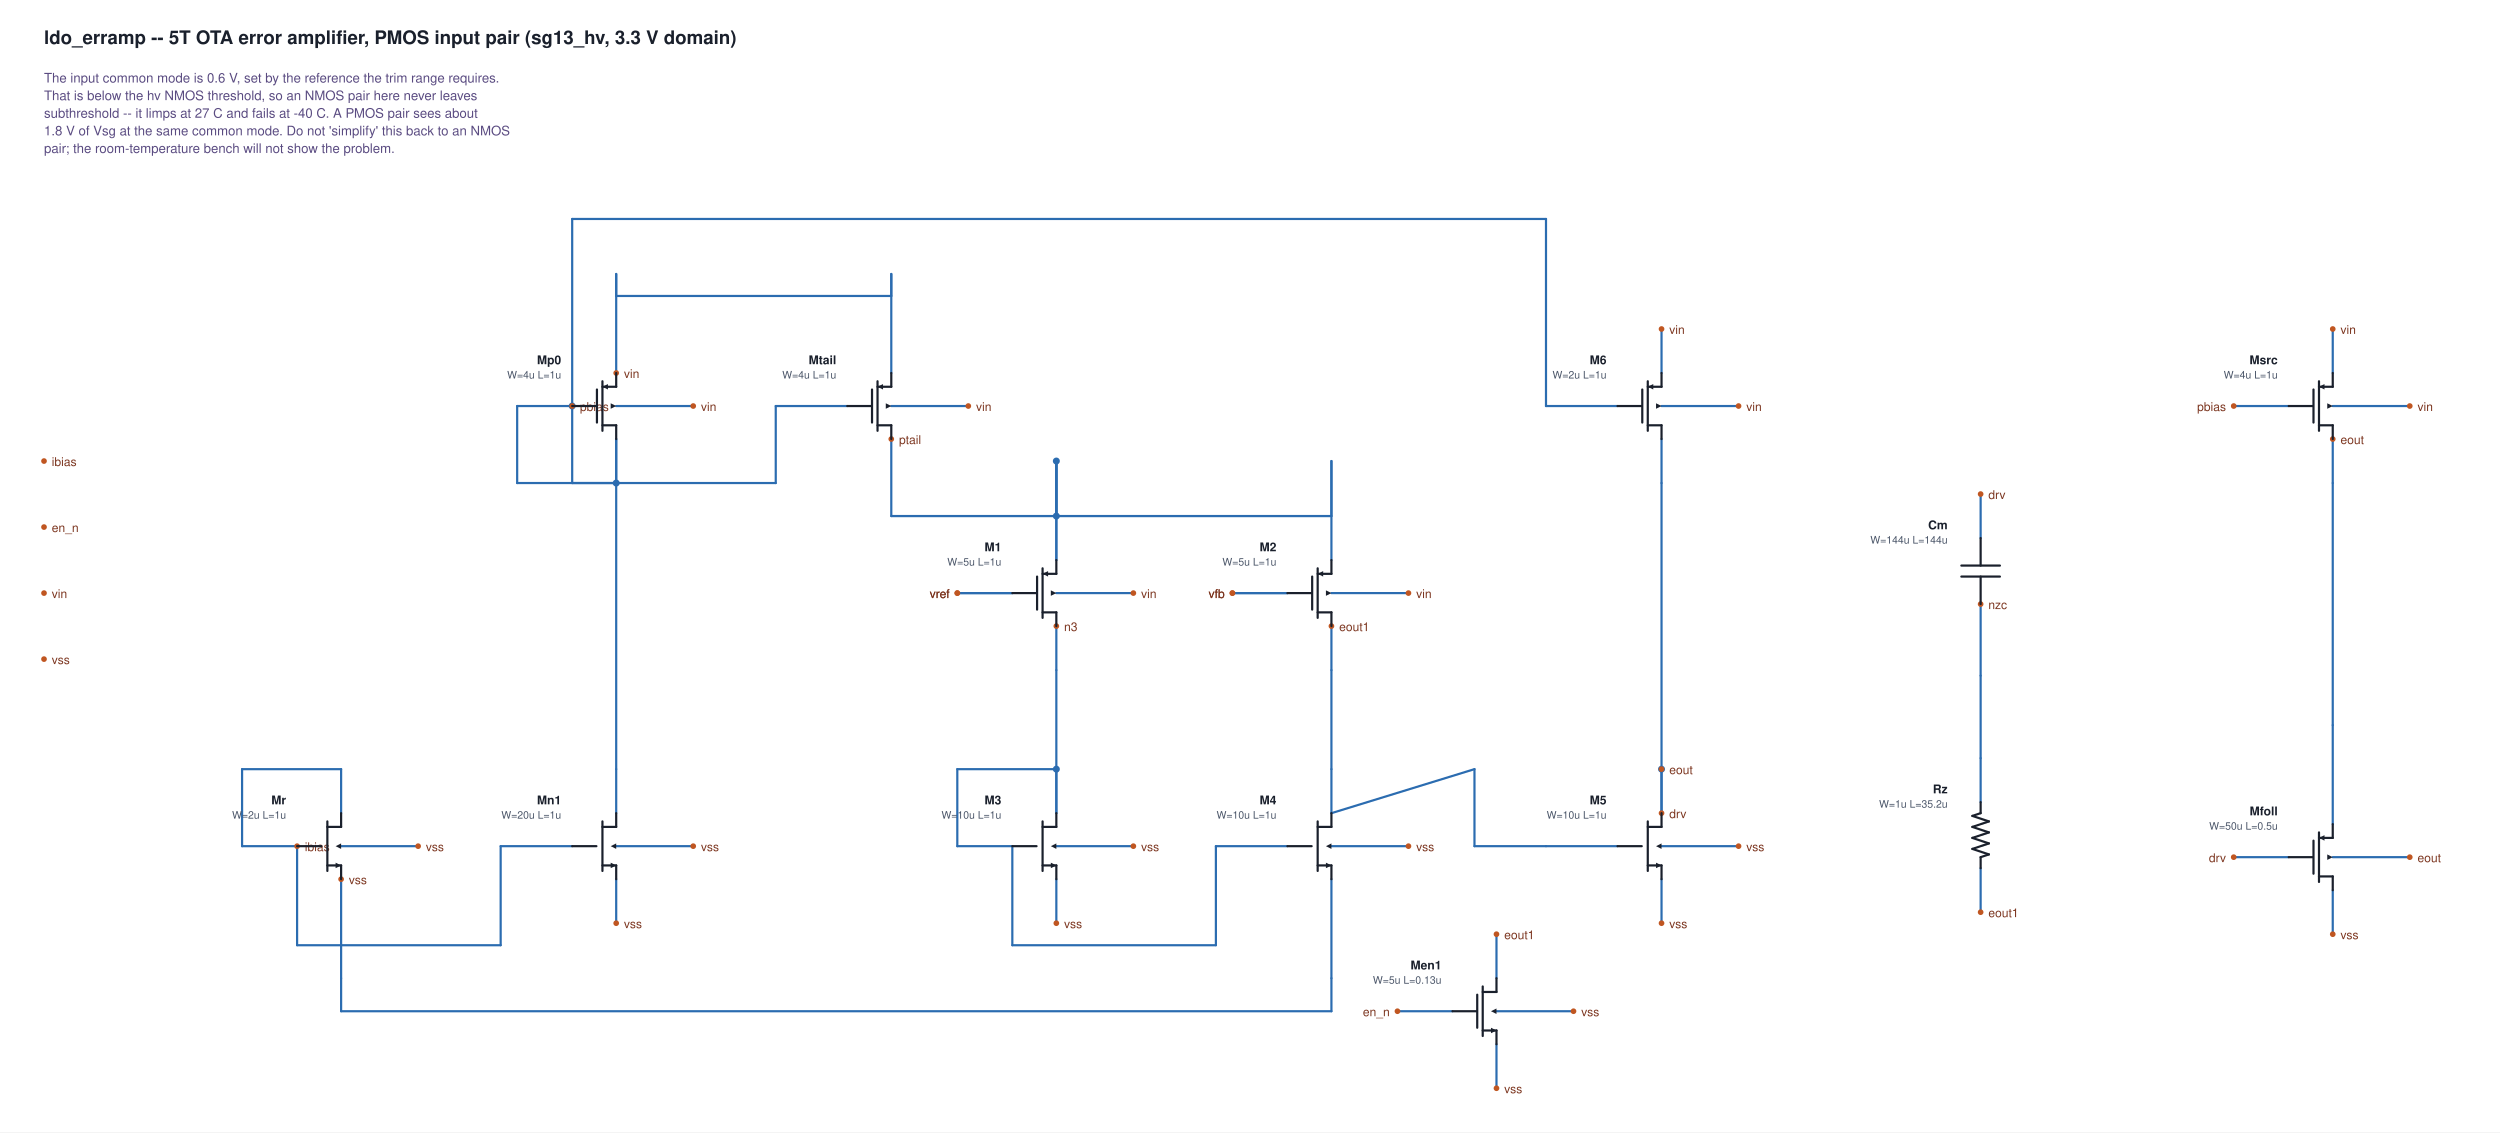
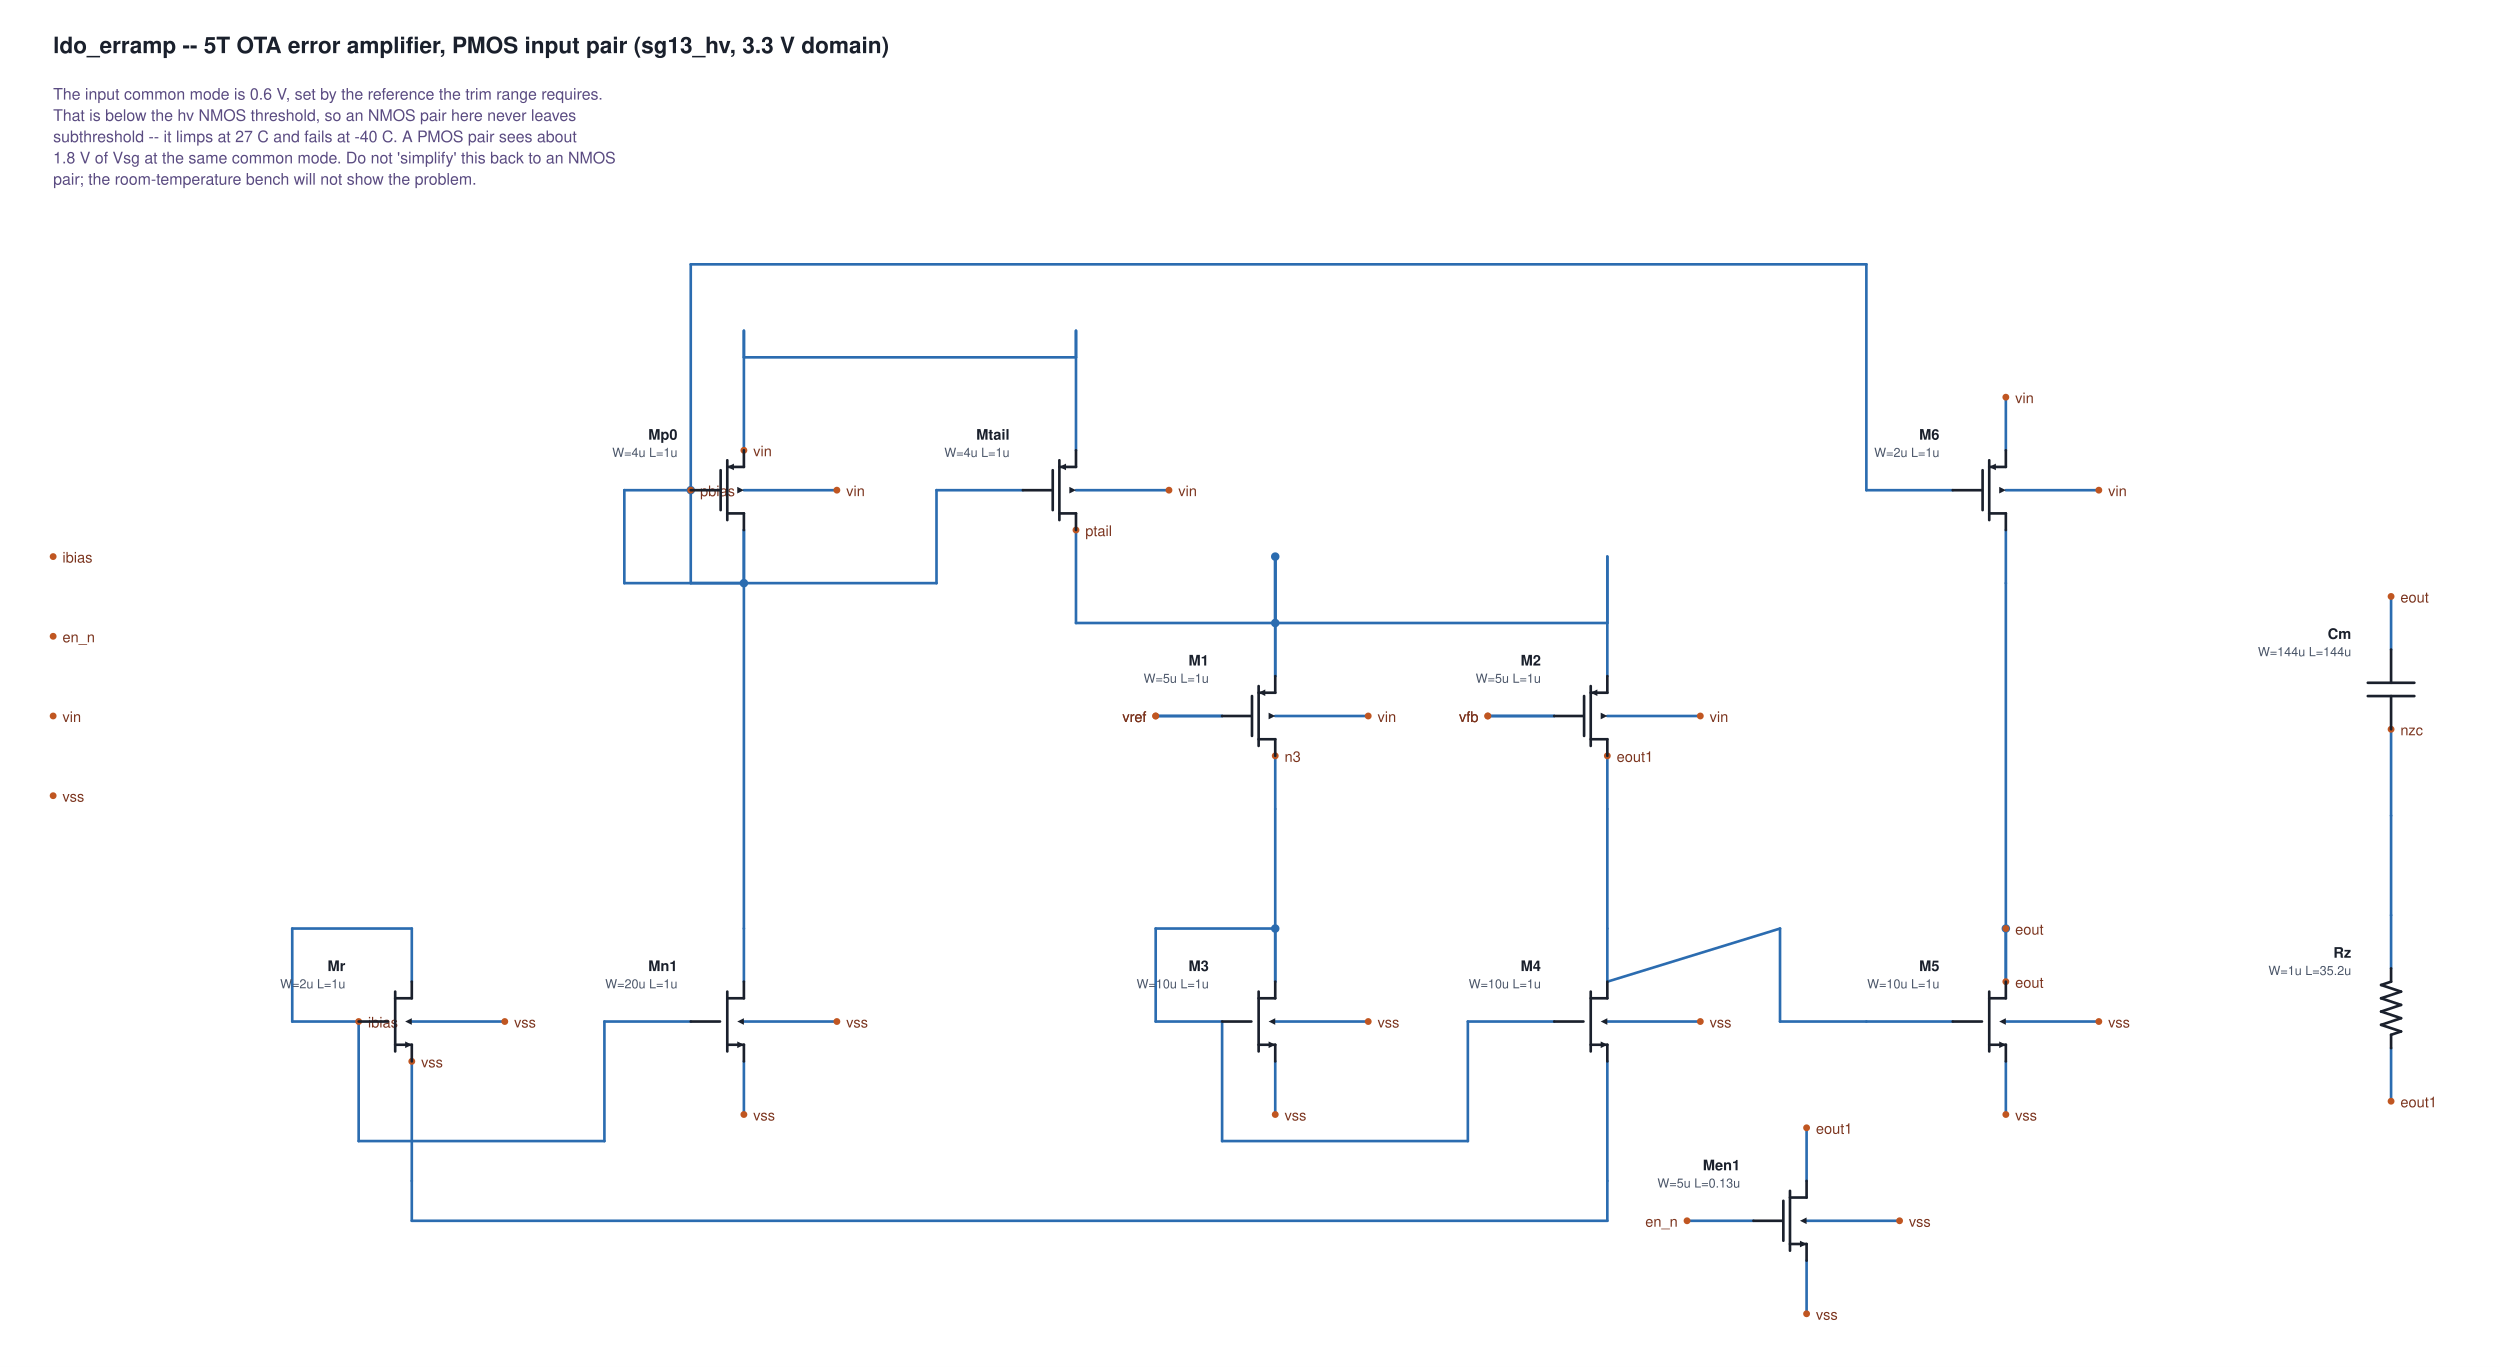
- <svg xmlns="http://www.w3.org/2000/svg" width="2272" height="1029" viewBox="-1040 -719 2272 1029">
-   <rect x="-1040.0" y="-719.0" width="2272.0" height="1029.0" fill="#ffffff" />
+ <svg xmlns="http://www.w3.org/2000/svg" width="1882" height="1029" viewBox="-1040 -719 1882 1029">
+   <rect x="-1040.0" y="-719.0" width="1882.0" height="1029.0" fill="#ffffff" />
  <line x1="-480.0" y1="-380.0" x2="-480.0" y2="-470.0" stroke="#2b6cb0" stroke-width="2" stroke-linecap="round" />
  <line x1="-480.0" y1="-470.0" x2="-480.0" y2="-450.0" stroke="#2b6cb0" stroke-width="2" stroke-linecap="round" />
  <line x1="-480.0" y1="-450.0" x2="-230.0" y2="-450.0" stroke="#2b6cb0" stroke-width="2" stroke-linecap="round" />
  <line x1="-230.0" y1="-450.0" x2="-230.0" y2="-470.0" stroke="#2b6cb0" stroke-width="2" stroke-linecap="round" />
  <line x1="-230.0" y1="-470.0" x2="-230.0" y2="-380.0" stroke="#2b6cb0" stroke-width="2" stroke-linecap="round" />
  <line x1="-520.0" y1="-350.0" x2="-570.0" y2="-350.0" stroke="#2b6cb0" stroke-width="2" stroke-linecap="round" />
  <line x1="-570.0" y1="-350.0" x2="-570.0" y2="-280.0" stroke="#2b6cb0" stroke-width="2" stroke-linecap="round" />
  <line x1="-570.0" y1="-280.0" x2="-480.0" y2="-280.0" stroke="#2b6cb0" stroke-width="2" stroke-linecap="round" />
  <line x1="-480.0" y1="-280.0" x2="-480.0" y2="-320.0" stroke="#2b6cb0" stroke-width="2" stroke-linecap="round" />
  <line x1="-480.0" y1="-320.0" x2="-480.0" y2="-280.0" stroke="#2b6cb0" stroke-width="2" stroke-linecap="round" />
  <line x1="-480.0" y1="-280.0" x2="-480.0" y2="-20.0" stroke="#2b6cb0" stroke-width="2" stroke-linecap="round" />
  <line x1="-480.0" y1="-20.0" x2="-480.0" y2="20.0" stroke="#2b6cb0" stroke-width="2" stroke-linecap="round" />
  <line x1="-520.0" y1="-350.0" x2="-520.0" y2="-280.0" stroke="#2b6cb0" stroke-width="2" stroke-linecap="round" />
  <line x1="-520.0" y1="-280.0" x2="-335.0" y2="-280.0" stroke="#2b6cb0" stroke-width="2" stroke-linecap="round" />
  <line x1="-335.0" y1="-280.0" x2="-335.0" y2="-350.0" stroke="#2b6cb0" stroke-width="2" stroke-linecap="round" />
  <line x1="-335.0" y1="-350.0" x2="-270.0" y2="-350.0" stroke="#2b6cb0" stroke-width="2" stroke-linecap="round" />
  <line x1="-230.0" y1="-320.0" x2="-230.0" y2="-250.0" stroke="#2b6cb0" stroke-width="2" stroke-linecap="round" />
  <line x1="-230.0" y1="-250.0" x2="-80.0" y2="-250.0" stroke="#2b6cb0" stroke-width="2" stroke-linecap="round" />
  <line x1="-80.0" y1="-250.0" x2="-80.0" y2="-300.0" stroke="#2b6cb0" stroke-width="2" stroke-linecap="round" />
  <line x1="-80.0" y1="-300.0" x2="-80.0" y2="-210.0" stroke="#2b6cb0" stroke-width="2" stroke-linecap="round" />
  <line x1="-80.0" y1="-210.0" x2="-80.0" y2="-300.0" stroke="#2b6cb0" stroke-width="2" stroke-linecap="round" />
  <line x1="-80.0" y1="-300.0" x2="-80.0" y2="-250.0" stroke="#2b6cb0" stroke-width="2" stroke-linecap="round" />
  <line x1="-80.0" y1="-250.0" x2="170.0" y2="-250.0" stroke="#2b6cb0" stroke-width="2" stroke-linecap="round" />
  <line x1="170.0" y1="-250.0" x2="170.0" y2="-300.0" stroke="#2b6cb0" stroke-width="2" stroke-linecap="round" />
  <line x1="170.0" y1="-300.0" x2="170.0" y2="-210.0" stroke="#2b6cb0" stroke-width="2" stroke-linecap="round" />
  <line x1="-80.0" y1="-150.0" x2="-80.0" y2="-110.0" stroke="#2b6cb0" stroke-width="2" stroke-linecap="round" />
  <line x1="-80.0" y1="-110.0" x2="-80.0" y2="-20.0" stroke="#2b6cb0" stroke-width="2" stroke-linecap="round" />
  <line x1="-80.0" y1="-20.0" x2="-80.0" y2="20.0" stroke="#2b6cb0" stroke-width="2" stroke-linecap="round" />
  <line x1="-120.0" y1="50.0" x2="-170.0" y2="50.0" stroke="#2b6cb0" stroke-width="2" stroke-linecap="round" />
  <line x1="-170.0" y1="50.0" x2="-170.0" y2="-20.0" stroke="#2b6cb0" stroke-width="2" stroke-linecap="round" />
  <line x1="-170.0" y1="-20.0" x2="-80.0" y2="-20.0" stroke="#2b6cb0" stroke-width="2" stroke-linecap="round" />
  <line x1="-80.0" y1="-20.0" x2="-80.0" y2="20.0" stroke="#2b6cb0" stroke-width="2" stroke-linecap="round" />
  <line x1="-120.0" y1="50.0" x2="-120.0" y2="140.0" stroke="#2b6cb0" stroke-width="2" stroke-linecap="round" />
  <line x1="-120.0" y1="140.0" x2="65.0" y2="140.0" stroke="#2b6cb0" stroke-width="2" stroke-linecap="round" />
  <line x1="65.0" y1="140.0" x2="65.0" y2="50.0" stroke="#2b6cb0" stroke-width="2" stroke-linecap="round" />
  <line x1="65.0" y1="50.0" x2="130.0" y2="50.0" stroke="#2b6cb0" stroke-width="2" stroke-linecap="round" />
  <line x1="170.0" y1="-150.0" x2="170.0" y2="-110.0" stroke="#2b6cb0" stroke-width="2" stroke-linecap="round" />
  <line x1="170.0" y1="-110.0" x2="170.0" y2="-20.0" stroke="#2b6cb0" stroke-width="2" stroke-linecap="round" />
  <line x1="170.0" y1="-20.0" x2="170.0" y2="20.0" stroke="#2b6cb0" stroke-width="2" stroke-linecap="round" />
  <line x1="170.0" y1="20.0" x2="300.0" y2="-20.0" stroke="#2b6cb0" stroke-width="2" stroke-linecap="round" />
  <line x1="300.0" y1="-20.0" x2="300.0" y2="50.0" stroke="#2b6cb0" stroke-width="2" stroke-linecap="round" />
  <line x1="300.0" y1="50.0" x2="365.0" y2="50.0" stroke="#2b6cb0" stroke-width="2" stroke-linecap="round" />
  <line x1="365.0" y1="50.0" x2="430.0" y2="50.0" stroke="#2b6cb0" stroke-width="2" stroke-linecap="round" />
  <line x1="470.0" y1="20.0" x2="470.0" y2="-20.0" stroke="#2b6cb0" stroke-width="2" stroke-linecap="round" />
  <line x1="470.0" y1="-20.0" x2="470.0" y2="-280.0" stroke="#2b6cb0" stroke-width="2" stroke-linecap="round" />
  <line x1="470.0" y1="-280.0" x2="470.0" y2="-320.0" stroke="#2b6cb0" stroke-width="2" stroke-linecap="round" />
  <line x1="760.0" y1="-170.0" x2="760.0" y2="-105.0" stroke="#2b6cb0" stroke-width="2" stroke-linecap="round" />
  <line x1="760.0" y1="-105.0" x2="760.0" y2="-30.0" stroke="#2b6cb0" stroke-width="2" stroke-linecap="round" />
  <line x1="760.0" y1="-30.0" x2="760.0" y2="10.0" stroke="#2b6cb0" stroke-width="2" stroke-linecap="round" />
-   <line x1="1080.0" y1="-320.0" x2="1080.0" y2="-280.0" stroke="#2b6cb0" stroke-width="2" stroke-linecap="round" />
-   <line x1="1080.0" y1="-280.0" x2="1080.0" y2="-60.0" stroke="#2b6cb0" stroke-width="2" stroke-linecap="round" />
-   <line x1="1080.0" y1="-60.0" x2="1080.0" y2="30.0" stroke="#2b6cb0" stroke-width="2" stroke-linecap="round" />
  <line x1="-520.0" y1="-350.0" x2="-520.0" y2="-520.0" stroke="#2b6cb0" stroke-width="2" stroke-linecap="round" />
  <line x1="-520.0" y1="-520.0" x2="365.0" y2="-520.0" stroke="#2b6cb0" stroke-width="2" stroke-linecap="round" />
  <line x1="365.0" y1="-520.0" x2="365.0" y2="-350.0" stroke="#2b6cb0" stroke-width="2" stroke-linecap="round" />
  <line x1="365.0" y1="-350.0" x2="430.0" y2="-350.0" stroke="#2b6cb0" stroke-width="2" stroke-linecap="round" />
  <line x1="-770.0" y1="50.0" x2="-820.0" y2="50.0" stroke="#2b6cb0" stroke-width="2" stroke-linecap="round" />
  <line x1="-820.0" y1="50.0" x2="-820.0" y2="-20.0" stroke="#2b6cb0" stroke-width="2" stroke-linecap="round" />
  <line x1="-820.0" y1="-20.0" x2="-730.0" y2="-20.0" stroke="#2b6cb0" stroke-width="2" stroke-linecap="round" />
  <line x1="-730.0" y1="-20.0" x2="-730.0" y2="20.0" stroke="#2b6cb0" stroke-width="2" stroke-linecap="round" />
  <line x1="-770.0" y1="50.0" x2="-770.0" y2="140.0" stroke="#2b6cb0" stroke-width="2" stroke-linecap="round" />
  <line x1="-770.0" y1="140.0" x2="-585.0" y2="140.0" stroke="#2b6cb0" stroke-width="2" stroke-linecap="round" />
  <line x1="-585.0" y1="140.0" x2="-585.0" y2="50.0" stroke="#2b6cb0" stroke-width="2" stroke-linecap="round" />
  <line x1="-585.0" y1="50.0" x2="-520.0" y2="50.0" stroke="#2b6cb0" stroke-width="2" stroke-linecap="round" />
  <line x1="-730.0" y1="80.0" x2="-730.0" y2="170.0" stroke="#2b6cb0" stroke-width="2" stroke-linecap="round" />
  <line x1="-730.0" y1="170.0" x2="-730.0" y2="200.0" stroke="#2b6cb0" stroke-width="2" stroke-linecap="round" />
  <line x1="-730.0" y1="200.0" x2="170.0" y2="200.0" stroke="#2b6cb0" stroke-width="2" stroke-linecap="round" />
  <line x1="170.0" y1="200.0" x2="170.0" y2="170.0" stroke="#2b6cb0" stroke-width="2" stroke-linecap="round" />
  <line x1="170.0" y1="170.0" x2="170.0" y2="80.0" stroke="#2b6cb0" stroke-width="2" stroke-linecap="round" />
  <line x1="-480.0" y1="-350.0" x2="-410.0" y2="-350.0" stroke="#2b6cb0" stroke-width="2" stroke-linecap="round" />
  <line x1="-230.0" y1="-350.0" x2="-160.0" y2="-350.0" stroke="#2b6cb0" stroke-width="2" stroke-linecap="round" />
  <line x1="-120.0" y1="-180.0" x2="-170.0" y2="-180.0" stroke="#2b6cb0" stroke-width="2" stroke-linecap="round" />
  <line x1="-80.0" y1="-180.0" x2="-10.0" y2="-180.0" stroke="#2b6cb0" stroke-width="2" stroke-linecap="round" />
  <line x1="130.0" y1="-180.0" x2="80.0" y2="-180.0" stroke="#2b6cb0" stroke-width="2" stroke-linecap="round" />
  <line x1="170.0" y1="-180.0" x2="240.0" y2="-180.0" stroke="#2b6cb0" stroke-width="2" stroke-linecap="round" />
  <line x1="-80.0" y1="80.0" x2="-80.0" y2="120.0" stroke="#2b6cb0" stroke-width="2" stroke-linecap="round" />
  <line x1="-80.0" y1="50.0" x2="-10.0" y2="50.0" stroke="#2b6cb0" stroke-width="2" stroke-linecap="round" />
  <line x1="170.0" y1="50.0" x2="240.0" y2="50.0" stroke="#2b6cb0" stroke-width="2" stroke-linecap="round" />
  <line x1="470.0" y1="80.0" x2="470.0" y2="120.0" stroke="#2b6cb0" stroke-width="2" stroke-linecap="round" />
  <line x1="470.0" y1="50.0" x2="540.0" y2="50.0" stroke="#2b6cb0" stroke-width="2" stroke-linecap="round" />
  <line x1="470.0" y1="-380.0" x2="470.0" y2="-420.0" stroke="#2b6cb0" stroke-width="2" stroke-linecap="round" />
  <line x1="470.0" y1="-350.0" x2="540.0" y2="-350.0" stroke="#2b6cb0" stroke-width="2" stroke-linecap="round" />
  <line x1="760.0" y1="-230.0" x2="760.0" y2="-270.0" stroke="#2b6cb0" stroke-width="2" stroke-linecap="round" />
-   <line x1="1040.0" y1="60.0" x2="990.0" y2="60.0" stroke="#2b6cb0" stroke-width="2" stroke-linecap="round" />
-   <line x1="1080.0" y1="90.0" x2="1080.0" y2="130.0" stroke="#2b6cb0" stroke-width="2" stroke-linecap="round" />
-   <line x1="1080.0" y1="60.0" x2="1150.0" y2="60.0" stroke="#2b6cb0" stroke-width="2" stroke-linecap="round" />
-   <line x1="1080.0" y1="-380.0" x2="1080.0" y2="-420.0" stroke="#2b6cb0" stroke-width="2" stroke-linecap="round" />
-   <line x1="1040.0" y1="-350.0" x2="990.0" y2="-350.0" stroke="#2b6cb0" stroke-width="2" stroke-linecap="round" />
-   <line x1="1080.0" y1="-350.0" x2="1150.0" y2="-350.0" stroke="#2b6cb0" stroke-width="2" stroke-linecap="round" />
  <line x1="760.0" y1="70.0" x2="760.0" y2="110.0" stroke="#2b6cb0" stroke-width="2" stroke-linecap="round" />
  <line x1="320.0" y1="170.0" x2="320.0" y2="130.0" stroke="#2b6cb0" stroke-width="2" stroke-linecap="round" />
  <line x1="280.0" y1="200.0" x2="230.0" y2="200.0" stroke="#2b6cb0" stroke-width="2" stroke-linecap="round" />
  <line x1="320.0" y1="230.0" x2="320.0" y2="270.0" stroke="#2b6cb0" stroke-width="2" stroke-linecap="round" />
  <line x1="320.0" y1="200.0" x2="390.0" y2="200.0" stroke="#2b6cb0" stroke-width="2" stroke-linecap="round" />
  <line x1="-480.0" y1="80.0" x2="-480.0" y2="120.0" stroke="#2b6cb0" stroke-width="2" stroke-linecap="round" />
  <line x1="-480.0" y1="50.0" x2="-410.0" y2="50.0" stroke="#2b6cb0" stroke-width="2" stroke-linecap="round" />
  <line x1="-730.0" y1="50.0" x2="-660.0" y2="50.0" stroke="#2b6cb0" stroke-width="2" stroke-linecap="round" />
  <line x1="-120.0" y1="-180.0" x2="-170.0" y2="-180.0" stroke="#2b6cb0" stroke-width="2" stroke-linecap="round" />
  <line x1="130.0" y1="-180.0" x2="80.0" y2="-180.0" stroke="#2b6cb0" stroke-width="2" stroke-linecap="round" />
  <line x1="470.0" y1="20.0" x2="470.0" y2="-20.0" stroke="#2b6cb0" stroke-width="2" stroke-linecap="round" />
  <circle cx="-520.0" cy="-350.0" r="3.2" fill="#2b6cb0" />
  <circle cx="-480.0" cy="-280.0" r="3.2" fill="#2b6cb0" />
  <circle cx="-80.0" cy="-250.0" r="3.2" fill="#2b6cb0" />
  <circle cx="-80.0" cy="-300.0" r="3.2" fill="#2b6cb0" />
  <circle cx="-80.0" cy="-20.0" r="3.2" fill="#2b6cb0" />
  <circle cx="470.0" cy="-20.0" r="3.2" fill="#2b6cb0" />
  <circle cx="-480.0" cy="-380.0" r="2.6" fill="#c05621" />
  <text x="-473.0" y="-375.5" text-anchor="start" font-family="Helvetica,Arial,sans-serif" font-size="11" fill="#7b341e">vin</text>
  <circle cx="-520.0" cy="-350.0" r="2.6" fill="#c05621" />
  <text x="-513.0" y="-345.5" text-anchor="start" font-family="Helvetica,Arial,sans-serif" font-size="11" fill="#7b341e">pbias</text>
  <circle cx="-230.0" cy="-320.0" r="2.6" fill="#c05621" />
  <text x="-223.0" y="-315.5" text-anchor="start" font-family="Helvetica,Arial,sans-serif" font-size="11" fill="#7b341e">ptail</text>
  <circle cx="-80.0" cy="-150.0" r="2.6" fill="#c05621" />
  <text x="-73.0" y="-145.5" text-anchor="start" font-family="Helvetica,Arial,sans-serif" font-size="11" fill="#7b341e">n3</text>
  <circle cx="170.0" cy="-150.0" r="2.6" fill="#c05621" />
  <text x="177.0" y="-145.5" text-anchor="start" font-family="Helvetica,Arial,sans-serif" font-size="11" fill="#7b341e">eout1</text>
  <circle cx="470.0" cy="20.0" r="2.6" fill="#c05621" />
-   <text x="477.0" y="24.5" text-anchor="start" font-family="Helvetica,Arial,sans-serif" font-size="11" fill="#7b341e">drv</text>
+   <text x="477.0" y="24.5" text-anchor="start" font-family="Helvetica,Arial,sans-serif" font-size="11" fill="#7b341e">eout</text>
  <circle cx="760.0" cy="-170.0" r="2.6" fill="#c05621" />
  <text x="767.0" y="-165.5" text-anchor="start" font-family="Helvetica,Arial,sans-serif" font-size="11" fill="#7b341e">nzc</text>
-   <circle cx="1080.0" cy="-320.0" r="2.6" fill="#c05621" />
-   <text x="1087.0" y="-315.5" text-anchor="start" font-family="Helvetica,Arial,sans-serif" font-size="11" fill="#7b341e">eout</text>
  <circle cx="-770.0" cy="50.0" r="2.6" fill="#c05621" />
  <text x="-763.0" y="54.5" text-anchor="start" font-family="Helvetica,Arial,sans-serif" font-size="11" fill="#7b341e">ibias</text>
  <circle cx="-730.0" cy="80.0" r="2.6" fill="#c05621" />
  <text x="-723.0" y="84.5" text-anchor="start" font-family="Helvetica,Arial,sans-serif" font-size="11" fill="#7b341e">vss</text>
  <line x1="-492.5" y1="-372.5" x2="-492.5" y2="-327.5" stroke="#1a202c" stroke-width="2" stroke-linecap="round" />
  <line x1="-480.0" y1="-380.0" x2="-480.0" y2="-367.5" stroke="#1a202c" stroke-width="2" stroke-linecap="round" />
  <line x1="-480.0" y1="-332.5" x2="-480.0" y2="-320.0" stroke="#1a202c" stroke-width="2" stroke-linecap="round" />
  <line x1="-497.5" y1="-365.0" x2="-497.5" y2="-335.0" stroke="#1a202c" stroke-width="2" stroke-linecap="round" />
  <line x1="-492.5" y1="-332.5" x2="-480.0" y2="-332.5" stroke="#1a202c" stroke-width="2" stroke-linecap="round" />
  <line x1="-492.5" y1="-367.5" x2="-480.0" y2="-367.5" stroke="#1a202c" stroke-width="2" stroke-linecap="round" />
  <line x1="-520.0" y1="-350.0" x2="-498.0" y2="-350.0" stroke="#1a202c" stroke-width="2" stroke-linecap="round" />
  <polygon points="-487.5,-370.0 -492.5,-367.5 -487.5,-365.0 -487.5,-370.0" fill="#1a202c" />
  <polygon points="-485.0,-352.5 -480.0,-350.0 -485.0,-347.5 -485.0,-352.5" fill="#1a202c" />
  <text x="-530.0" y="-388.0" text-anchor="end" font-family="Helvetica,Arial,sans-serif" font-size="11" font-weight="bold" fill="#1a202c">Mp0</text>
  <text x="-530.0" y="-375.0" text-anchor="end" font-family="Helvetica,Arial,sans-serif" font-size="9.5" fill="#4a5568">W=4u L=1u</text>
  <circle cx="-410.0" cy="-350.0" r="2.6" fill="#c05621" />
  <text x="-403.0" y="-345.5" text-anchor="start" font-family="Helvetica,Arial,sans-serif" font-size="11" fill="#7b341e">vin</text>
  <line x1="-242.5" y1="-372.5" x2="-242.5" y2="-327.5" stroke="#1a202c" stroke-width="2" stroke-linecap="round" />
  <line x1="-230.0" y1="-380.0" x2="-230.0" y2="-367.5" stroke="#1a202c" stroke-width="2" stroke-linecap="round" />
  <line x1="-230.0" y1="-332.5" x2="-230.0" y2="-320.0" stroke="#1a202c" stroke-width="2" stroke-linecap="round" />
  <line x1="-247.5" y1="-365.0" x2="-247.5" y2="-335.0" stroke="#1a202c" stroke-width="2" stroke-linecap="round" />
  <line x1="-242.5" y1="-332.5" x2="-230.0" y2="-332.5" stroke="#1a202c" stroke-width="2" stroke-linecap="round" />
  <line x1="-242.5" y1="-367.5" x2="-230.0" y2="-367.5" stroke="#1a202c" stroke-width="2" stroke-linecap="round" />
  <line x1="-270.0" y1="-350.0" x2="-248.0" y2="-350.0" stroke="#1a202c" stroke-width="2" stroke-linecap="round" />
  <polygon points="-237.5,-370.0 -242.5,-367.5 -237.5,-365.0 -237.5,-370.0" fill="#1a202c" />
  <polygon points="-235.0,-352.5 -230.0,-350.0 -235.0,-347.5 -235.0,-352.5" fill="#1a202c" />
  <text x="-280.0" y="-388.0" text-anchor="end" font-family="Helvetica,Arial,sans-serif" font-size="11" font-weight="bold" fill="#1a202c">Mtail</text>
  <text x="-280.0" y="-375.0" text-anchor="end" font-family="Helvetica,Arial,sans-serif" font-size="9.5" fill="#4a5568">W=4u L=1u</text>
  <circle cx="-160.0" cy="-350.0" r="2.6" fill="#c05621" />
  <text x="-153.0" y="-345.5" text-anchor="start" font-family="Helvetica,Arial,sans-serif" font-size="11" fill="#7b341e">vin</text>
  <line x1="-92.5" y1="-202.5" x2="-92.5" y2="-157.5" stroke="#1a202c" stroke-width="2" stroke-linecap="round" />
  <line x1="-80.0" y1="-210.0" x2="-80.0" y2="-197.5" stroke="#1a202c" stroke-width="2" stroke-linecap="round" />
  <line x1="-80.0" y1="-162.5" x2="-80.0" y2="-150.0" stroke="#1a202c" stroke-width="2" stroke-linecap="round" />
  <line x1="-97.5" y1="-195.0" x2="-97.5" y2="-165.0" stroke="#1a202c" stroke-width="2" stroke-linecap="round" />
  <line x1="-92.5" y1="-162.5" x2="-80.0" y2="-162.5" stroke="#1a202c" stroke-width="2" stroke-linecap="round" />
  <line x1="-92.5" y1="-197.5" x2="-80.0" y2="-197.5" stroke="#1a202c" stroke-width="2" stroke-linecap="round" />
  <line x1="-120.0" y1="-180.0" x2="-98.0" y2="-180.0" stroke="#1a202c" stroke-width="2" stroke-linecap="round" />
  <polygon points="-87.5,-200.0 -92.5,-197.5 -87.5,-195.0 -87.5,-200.0" fill="#1a202c" />
  <polygon points="-85.0,-182.5 -80.0,-180.0 -85.0,-177.5 -85.0,-182.5" fill="#1a202c" />
  <text x="-130.0" y="-218.0" text-anchor="end" font-family="Helvetica,Arial,sans-serif" font-size="11" font-weight="bold" fill="#1a202c">M1</text>
  <text x="-130.0" y="-205.0" text-anchor="end" font-family="Helvetica,Arial,sans-serif" font-size="9.5" fill="#4a5568">W=5u L=1u</text>
  <circle cx="-170.0" cy="-180.0" r="2.6" fill="#c05621" />
  <text x="-177.0" y="-175.5" text-anchor="end" font-family="Helvetica,Arial,sans-serif" font-size="11" fill="#7b341e">vref</text>
  <circle cx="-10.0" cy="-180.0" r="2.6" fill="#c05621" />
  <text x="-3.0" y="-175.5" text-anchor="start" font-family="Helvetica,Arial,sans-serif" font-size="11" fill="#7b341e">vin</text>
  <line x1="157.5" y1="-202.5" x2="157.5" y2="-157.5" stroke="#1a202c" stroke-width="2" stroke-linecap="round" />
  <line x1="170.0" y1="-210.0" x2="170.0" y2="-197.5" stroke="#1a202c" stroke-width="2" stroke-linecap="round" />
  <line x1="170.0" y1="-162.5" x2="170.0" y2="-150.0" stroke="#1a202c" stroke-width="2" stroke-linecap="round" />
  <line x1="152.5" y1="-195.0" x2="152.5" y2="-165.0" stroke="#1a202c" stroke-width="2" stroke-linecap="round" />
  <line x1="157.5" y1="-162.5" x2="170.0" y2="-162.5" stroke="#1a202c" stroke-width="2" stroke-linecap="round" />
  <line x1="157.5" y1="-197.5" x2="170.0" y2="-197.5" stroke="#1a202c" stroke-width="2" stroke-linecap="round" />
  <line x1="130.0" y1="-180.0" x2="152.0" y2="-180.0" stroke="#1a202c" stroke-width="2" stroke-linecap="round" />
  <polygon points="162.5,-200.0 157.5,-197.5 162.5,-195.0 162.5,-200.0" fill="#1a202c" />
  <polygon points="165.0,-182.5 170.0,-180.0 165.0,-177.5 165.0,-182.5" fill="#1a202c" />
  <text x="120.0" y="-218.0" text-anchor="end" font-family="Helvetica,Arial,sans-serif" font-size="11" font-weight="bold" fill="#1a202c">M2</text>
  <text x="120.0" y="-205.0" text-anchor="end" font-family="Helvetica,Arial,sans-serif" font-size="9.5" fill="#4a5568">W=5u L=1u</text>
  <circle cx="80.0" cy="-180.0" r="2.6" fill="#c05621" />
  <text x="73.0" y="-175.5" text-anchor="end" font-family="Helvetica,Arial,sans-serif" font-size="11" fill="#7b341e">vfb</text>
  <circle cx="240.0" cy="-180.0" r="2.6" fill="#c05621" />
  <text x="247.0" y="-175.5" text-anchor="start" font-family="Helvetica,Arial,sans-serif" font-size="11" fill="#7b341e">vin</text>
  <line x1="-92.5" y1="27.5" x2="-92.5" y2="72.5" stroke="#1a202c" stroke-width="2" stroke-linecap="round" />
  <line x1="-80.0" y1="20.0" x2="-80.0" y2="32.5" stroke="#1a202c" stroke-width="2" stroke-linecap="round" />
  <line x1="-80.0" y1="67.5" x2="-80.0" y2="80.0" stroke="#1a202c" stroke-width="2" stroke-linecap="round" />
  <line x1="-92.5" y1="67.5" x2="-80.0" y2="67.5" stroke="#1a202c" stroke-width="2" stroke-linecap="round" />
  <line x1="-92.5" y1="32.5" x2="-80.0" y2="32.5" stroke="#1a202c" stroke-width="2" stroke-linecap="round" />
  <line x1="-120.0" y1="50.0" x2="-98.0" y2="50.0" stroke="#1a202c" stroke-width="2" stroke-linecap="round" />
  <polygon points="-85.0,70.0 -80.0,67.5 -85.0,65.0 -85.0,70.0" fill="#1a202c" />
  <polygon points="-80.0,52.5 -85.0,50.0 -80.0,47.5 -80.0,52.5" fill="#1a202c" />
  <text x="-130.0" y="12.0" text-anchor="end" font-family="Helvetica,Arial,sans-serif" font-size="11" font-weight="bold" fill="#1a202c">M3</text>
  <text x="-130.0" y="25.0" text-anchor="end" font-family="Helvetica,Arial,sans-serif" font-size="9.5" fill="#4a5568">W=10u L=1u</text>
  <circle cx="-80.0" cy="120.0" r="2.6" fill="#c05621" />
  <text x="-73.0" y="124.5" text-anchor="start" font-family="Helvetica,Arial,sans-serif" font-size="11" fill="#7b341e">vss</text>
  <circle cx="-10.0" cy="50.0" r="2.6" fill="#c05621" />
  <text x="-3.0" y="54.5" text-anchor="start" font-family="Helvetica,Arial,sans-serif" font-size="11" fill="#7b341e">vss</text>
  <line x1="157.5" y1="27.5" x2="157.5" y2="72.5" stroke="#1a202c" stroke-width="2" stroke-linecap="round" />
  <line x1="170.0" y1="20.0" x2="170.0" y2="32.5" stroke="#1a202c" stroke-width="2" stroke-linecap="round" />
  <line x1="170.0" y1="67.5" x2="170.0" y2="80.0" stroke="#1a202c" stroke-width="2" stroke-linecap="round" />
  <line x1="157.5" y1="67.5" x2="170.0" y2="67.5" stroke="#1a202c" stroke-width="2" stroke-linecap="round" />
  <line x1="157.5" y1="32.5" x2="170.0" y2="32.5" stroke="#1a202c" stroke-width="2" stroke-linecap="round" />
  <line x1="130.0" y1="50.0" x2="152.0" y2="50.0" stroke="#1a202c" stroke-width="2" stroke-linecap="round" />
  <polygon points="165.0,70.0 170.0,67.5 165.0,65.0 165.0,70.0" fill="#1a202c" />
  <polygon points="170.0,52.5 165.0,50.0 170.0,47.5 170.0,52.5" fill="#1a202c" />
  <text x="120.0" y="12.0" text-anchor="end" font-family="Helvetica,Arial,sans-serif" font-size="11" font-weight="bold" fill="#1a202c">M4</text>
  <text x="120.0" y="25.0" text-anchor="end" font-family="Helvetica,Arial,sans-serif" font-size="9.5" fill="#4a5568">W=10u L=1u</text>
  <circle cx="240.0" cy="50.0" r="2.6" fill="#c05621" />
  <text x="247.0" y="54.5" text-anchor="start" font-family="Helvetica,Arial,sans-serif" font-size="11" fill="#7b341e">vss</text>
  <line x1="457.5" y1="27.5" x2="457.5" y2="72.5" stroke="#1a202c" stroke-width="2" stroke-linecap="round" />
  <line x1="470.0" y1="20.0" x2="470.0" y2="32.5" stroke="#1a202c" stroke-width="2" stroke-linecap="round" />
  <line x1="470.0" y1="67.5" x2="470.0" y2="80.0" stroke="#1a202c" stroke-width="2" stroke-linecap="round" />
  <line x1="457.5" y1="67.5" x2="470.0" y2="67.5" stroke="#1a202c" stroke-width="2" stroke-linecap="round" />
  <line x1="457.5" y1="32.5" x2="470.0" y2="32.5" stroke="#1a202c" stroke-width="2" stroke-linecap="round" />
  <line x1="430.0" y1="50.0" x2="452.0" y2="50.0" stroke="#1a202c" stroke-width="2" stroke-linecap="round" />
  <polygon points="465.0,70.0 470.0,67.5 465.0,65.0 465.0,70.0" fill="#1a202c" />
  <polygon points="470.0,52.5 465.0,50.0 470.0,47.5 470.0,52.5" fill="#1a202c" />
  <text x="420.0" y="12.0" text-anchor="end" font-family="Helvetica,Arial,sans-serif" font-size="11" font-weight="bold" fill="#1a202c">M5</text>
  <text x="420.0" y="25.0" text-anchor="end" font-family="Helvetica,Arial,sans-serif" font-size="9.5" fill="#4a5568">W=10u L=1u</text>
  <circle cx="470.0" cy="120.0" r="2.6" fill="#c05621" />
  <text x="477.0" y="124.5" text-anchor="start" font-family="Helvetica,Arial,sans-serif" font-size="11" fill="#7b341e">vss</text>
  <circle cx="540.0" cy="50.0" r="2.6" fill="#c05621" />
  <text x="547.0" y="54.5" text-anchor="start" font-family="Helvetica,Arial,sans-serif" font-size="11" fill="#7b341e">vss</text>
  <line x1="457.5" y1="-372.5" x2="457.5" y2="-327.5" stroke="#1a202c" stroke-width="2" stroke-linecap="round" />
  <line x1="470.0" y1="-380.0" x2="470.0" y2="-367.5" stroke="#1a202c" stroke-width="2" stroke-linecap="round" />
  <line x1="470.0" y1="-332.5" x2="470.0" y2="-320.0" stroke="#1a202c" stroke-width="2" stroke-linecap="round" />
  <line x1="452.5" y1="-365.0" x2="452.5" y2="-335.0" stroke="#1a202c" stroke-width="2" stroke-linecap="round" />
  <line x1="457.5" y1="-332.5" x2="470.0" y2="-332.5" stroke="#1a202c" stroke-width="2" stroke-linecap="round" />
  <line x1="457.5" y1="-367.5" x2="470.0" y2="-367.5" stroke="#1a202c" stroke-width="2" stroke-linecap="round" />
  <line x1="430.0" y1="-350.0" x2="452.0" y2="-350.0" stroke="#1a202c" stroke-width="2" stroke-linecap="round" />
  <polygon points="462.5,-370.0 457.5,-367.5 462.5,-365.0 462.5,-370.0" fill="#1a202c" />
  <polygon points="465.0,-352.5 470.0,-350.0 465.0,-347.5 465.0,-352.5" fill="#1a202c" />
  <text x="420.0" y="-388.0" text-anchor="end" font-family="Helvetica,Arial,sans-serif" font-size="11" font-weight="bold" fill="#1a202c">M6</text>
  <text x="420.0" y="-375.0" text-anchor="end" font-family="Helvetica,Arial,sans-serif" font-size="9.5" fill="#4a5568">W=2u L=1u</text>
  <circle cx="470.0" cy="-420.0" r="2.6" fill="#c05621" />
  <text x="477.0" y="-415.5" text-anchor="start" font-family="Helvetica,Arial,sans-serif" font-size="11" fill="#7b341e">vin</text>
  <circle cx="540.0" cy="-350.0" r="2.6" fill="#c05621" />
  <text x="547.0" y="-345.5" text-anchor="start" font-family="Helvetica,Arial,sans-serif" font-size="11" fill="#7b341e">vin</text>
  <line x1="742.5" y1="-205.0" x2="777.5" y2="-205.0" stroke="#1a202c" stroke-width="2" stroke-linecap="round" />
  <line x1="742.5" y1="-195.0" x2="777.5" y2="-195.0" stroke="#1a202c" stroke-width="2" stroke-linecap="round" />
  <line x1="760.0" y1="-230.0" x2="760.0" y2="-205.0" stroke="#1a202c" stroke-width="2" stroke-linecap="round" />
  <line x1="760.0" y1="-195.0" x2="760.0" y2="-170.0" stroke="#1a202c" stroke-width="2" stroke-linecap="round" />
  <text x="730.0" y="-238.0" text-anchor="end" font-family="Helvetica,Arial,sans-serif" font-size="11" font-weight="bold" fill="#1a202c">Cm</text>
  <text x="730.0" y="-225.0" text-anchor="end" font-family="Helvetica,Arial,sans-serif" font-size="9.5" fill="#4a5568">W=144u L=144u</text>
  <circle cx="760.0" cy="-270.0" r="2.6" fill="#c05621" />
-   <text x="767.0" y="-265.5" text-anchor="start" font-family="Helvetica,Arial,sans-serif" font-size="11" fill="#7b341e">drv</text>
-   <line x1="1067.5" y1="37.5" x2="1067.5" y2="82.5" stroke="#1a202c" stroke-width="2" stroke-linecap="round" />
-   <line x1="1080.0" y1="30.0" x2="1080.0" y2="42.5" stroke="#1a202c" stroke-width="2" stroke-linecap="round" />
-   <line x1="1080.0" y1="77.5" x2="1080.0" y2="90.0" stroke="#1a202c" stroke-width="2" stroke-linecap="round" />
-   <line x1="1062.5" y1="45.0" x2="1062.5" y2="75.0" stroke="#1a202c" stroke-width="2" stroke-linecap="round" />
-   <line x1="1067.5" y1="77.5" x2="1080.0" y2="77.5" stroke="#1a202c" stroke-width="2" stroke-linecap="round" />
-   <line x1="1067.5" y1="42.5" x2="1080.0" y2="42.5" stroke="#1a202c" stroke-width="2" stroke-linecap="round" />
-   <line x1="1040.0" y1="60.0" x2="1062.0" y2="60.0" stroke="#1a202c" stroke-width="2" stroke-linecap="round" />
-   <polygon points="1072.5,40.0 1067.5,42.5 1072.5,45.0 1072.5,40.0" fill="#1a202c" />
-   <polygon points="1075.0,57.5 1080.0,60.0 1075.0,62.5 1075.0,57.5" fill="#1a202c" />
-   <text x="1030.0" y="22.0" text-anchor="end" font-family="Helvetica,Arial,sans-serif" font-size="11" font-weight="bold" fill="#1a202c">Mfoll</text>
-   <text x="1030.0" y="35.0" text-anchor="end" font-family="Helvetica,Arial,sans-serif" font-size="9.5" fill="#4a5568">W=50u L=0.5u</text>
-   <circle cx="990.0" cy="60.0" r="2.6" fill="#c05621" />
-   <text x="983.0" y="64.5" text-anchor="end" font-family="Helvetica,Arial,sans-serif" font-size="11" fill="#7b341e">drv</text>
-   <circle cx="1080.0" cy="130.0" r="2.6" fill="#c05621" />
-   <text x="1087.0" y="134.5" text-anchor="start" font-family="Helvetica,Arial,sans-serif" font-size="11" fill="#7b341e">vss</text>
-   <circle cx="1150.0" cy="60.0" r="2.6" fill="#c05621" />
-   <text x="1157.0" y="64.5" text-anchor="start" font-family="Helvetica,Arial,sans-serif" font-size="11" fill="#7b341e">eout</text>
-   <line x1="1067.5" y1="-372.5" x2="1067.5" y2="-327.5" stroke="#1a202c" stroke-width="2" stroke-linecap="round" />
-   <line x1="1080.0" y1="-380.0" x2="1080.0" y2="-367.5" stroke="#1a202c" stroke-width="2" stroke-linecap="round" />
-   <line x1="1080.0" y1="-332.5" x2="1080.0" y2="-320.0" stroke="#1a202c" stroke-width="2" stroke-linecap="round" />
-   <line x1="1062.5" y1="-365.0" x2="1062.5" y2="-335.0" stroke="#1a202c" stroke-width="2" stroke-linecap="round" />
-   <line x1="1067.5" y1="-332.5" x2="1080.0" y2="-332.5" stroke="#1a202c" stroke-width="2" stroke-linecap="round" />
-   <line x1="1067.5" y1="-367.5" x2="1080.0" y2="-367.5" stroke="#1a202c" stroke-width="2" stroke-linecap="round" />
-   <line x1="1040.0" y1="-350.0" x2="1062.0" y2="-350.0" stroke="#1a202c" stroke-width="2" stroke-linecap="round" />
-   <polygon points="1072.5,-370.0 1067.5,-367.5 1072.5,-365.0 1072.5,-370.0" fill="#1a202c" />
-   <polygon points="1075.0,-352.5 1080.0,-350.0 1075.0,-347.5 1075.0,-352.5" fill="#1a202c" />
-   <text x="1030.0" y="-388.0" text-anchor="end" font-family="Helvetica,Arial,sans-serif" font-size="11" font-weight="bold" fill="#1a202c">Msrc</text>
-   <text x="1030.0" y="-375.0" text-anchor="end" font-family="Helvetica,Arial,sans-serif" font-size="9.5" fill="#4a5568">W=4u L=1u</text>
-   <circle cx="1080.0" cy="-420.0" r="2.6" fill="#c05621" />
-   <text x="1087.0" y="-415.5" text-anchor="start" font-family="Helvetica,Arial,sans-serif" font-size="11" fill="#7b341e">vin</text>
-   <circle cx="990.0" cy="-350.0" r="2.6" fill="#c05621" />
-   <text x="983.0" y="-345.5" text-anchor="end" font-family="Helvetica,Arial,sans-serif" font-size="11" fill="#7b341e">pbias</text>
-   <circle cx="1150.0" cy="-350.0" r="2.6" fill="#c05621" />
-   <text x="1157.0" y="-345.5" text-anchor="start" font-family="Helvetica,Arial,sans-serif" font-size="11" fill="#7b341e">vin</text>
+   <text x="767.0" y="-265.5" text-anchor="start" font-family="Helvetica,Arial,sans-serif" font-size="11" fill="#7b341e">eout</text>
  <line x1="760.0" y1="60.0" x2="760.0" y2="70.0" stroke="#1a202c" stroke-width="2" stroke-linecap="round" />
  <line x1="760.0" y1="60.0" x2="767.5" y2="57.5" stroke="#1a202c" stroke-width="2" stroke-linecap="round" />
  <line x1="752.5" y1="52.5" x2="767.5" y2="57.5" stroke="#1a202c" stroke-width="2" stroke-linecap="round" />
  <line x1="752.5" y1="52.5" x2="767.5" y2="47.5" stroke="#1a202c" stroke-width="2" stroke-linecap="round" />
  <line x1="752.5" y1="42.5" x2="767.5" y2="47.5" stroke="#1a202c" stroke-width="2" stroke-linecap="round" />
  <line x1="752.5" y1="42.5" x2="767.5" y2="37.5" stroke="#1a202c" stroke-width="2" stroke-linecap="round" />
  <line x1="752.5" y1="32.5" x2="767.5" y2="37.5" stroke="#1a202c" stroke-width="2" stroke-linecap="round" />
  <line x1="752.5" y1="32.5" x2="767.5" y2="27.5" stroke="#1a202c" stroke-width="2" stroke-linecap="round" />
  <line x1="752.5" y1="22.5" x2="767.5" y2="27.5" stroke="#1a202c" stroke-width="2" stroke-linecap="round" />
  <line x1="752.5" y1="22.5" x2="760.0" y2="20.0" stroke="#1a202c" stroke-width="2" stroke-linecap="round" />
  <line x1="760.0" y1="10.0" x2="760.0" y2="20.0" stroke="#1a202c" stroke-width="2" stroke-linecap="round" />
  <text x="730.0" y="2.0" text-anchor="end" font-family="Helvetica,Arial,sans-serif" font-size="11" font-weight="bold" fill="#1a202c">Rz</text>
  <text x="730.0" y="15.0" text-anchor="end" font-family="Helvetica,Arial,sans-serif" font-size="9.5" fill="#4a5568">W=1u L=35.2u</text>
  <circle cx="760.0" cy="110.0" r="2.6" fill="#c05621" />
  <text x="767.0" y="114.5" text-anchor="start" font-family="Helvetica,Arial,sans-serif" font-size="11" fill="#7b341e">eout1</text>
  <line x1="307.5" y1="177.5" x2="307.5" y2="222.5" stroke="#1a202c" stroke-width="2" stroke-linecap="round" />
  <line x1="320.0" y1="170.0" x2="320.0" y2="182.5" stroke="#1a202c" stroke-width="2" stroke-linecap="round" />
  <line x1="320.0" y1="217.5" x2="320.0" y2="230.0" stroke="#1a202c" stroke-width="2" stroke-linecap="round" />
  <line x1="302.5" y1="185.0" x2="302.5" y2="215.0" stroke="#1a202c" stroke-width="2" stroke-linecap="round" />
  <line x1="307.5" y1="217.5" x2="320.0" y2="217.5" stroke="#1a202c" stroke-width="2" stroke-linecap="round" />
  <line x1="307.5" y1="182.5" x2="320.0" y2="182.5" stroke="#1a202c" stroke-width="2" stroke-linecap="round" />
  <line x1="280.0" y1="200.0" x2="302.0" y2="200.0" stroke="#1a202c" stroke-width="2" stroke-linecap="round" />
  <polygon points="315.0,220.0 320.0,217.5 315.0,215.0 315.0,220.0" fill="#1a202c" />
  <polygon points="320.0,202.5 315.0,200.0 320.0,197.5 320.0,202.5" fill="#1a202c" />
  <text x="270.0" y="162.0" text-anchor="end" font-family="Helvetica,Arial,sans-serif" font-size="11" font-weight="bold" fill="#1a202c">Men1</text>
  <text x="270.0" y="175.0" text-anchor="end" font-family="Helvetica,Arial,sans-serif" font-size="9.5" fill="#4a5568">W=5u L=0.13u</text>
  <circle cx="320.0" cy="130.0" r="2.6" fill="#c05621" />
  <text x="327.0" y="134.5" text-anchor="start" font-family="Helvetica,Arial,sans-serif" font-size="11" fill="#7b341e">eout1</text>
  <circle cx="230.0" cy="200.0" r="2.6" fill="#c05621" />
  <text x="223.0" y="204.5" text-anchor="end" font-family="Helvetica,Arial,sans-serif" font-size="11" fill="#7b341e">en_n</text>
  <circle cx="320.0" cy="270.0" r="2.6" fill="#c05621" />
  <text x="327.0" y="274.5" text-anchor="start" font-family="Helvetica,Arial,sans-serif" font-size="11" fill="#7b341e">vss</text>
  <circle cx="390.0" cy="200.0" r="2.6" fill="#c05621" />
  <text x="397.0" y="204.5" text-anchor="start" font-family="Helvetica,Arial,sans-serif" font-size="11" fill="#7b341e">vss</text>
  <line x1="-492.5" y1="27.5" x2="-492.5" y2="72.5" stroke="#1a202c" stroke-width="2" stroke-linecap="round" />
  <line x1="-480.0" y1="20.0" x2="-480.0" y2="32.5" stroke="#1a202c" stroke-width="2" stroke-linecap="round" />
  <line x1="-480.0" y1="67.5" x2="-480.0" y2="80.0" stroke="#1a202c" stroke-width="2" stroke-linecap="round" />
  <line x1="-492.5" y1="67.5" x2="-480.0" y2="67.5" stroke="#1a202c" stroke-width="2" stroke-linecap="round" />
  <line x1="-492.5" y1="32.5" x2="-480.0" y2="32.5" stroke="#1a202c" stroke-width="2" stroke-linecap="round" />
  <line x1="-520.0" y1="50.0" x2="-498.0" y2="50.0" stroke="#1a202c" stroke-width="2" stroke-linecap="round" />
  <polygon points="-485.0,70.0 -480.0,67.5 -485.0,65.0 -485.0,70.0" fill="#1a202c" />
  <polygon points="-480.0,52.5 -485.0,50.0 -480.0,47.5 -480.0,52.5" fill="#1a202c" />
  <text x="-530.0" y="12.0" text-anchor="end" font-family="Helvetica,Arial,sans-serif" font-size="11" font-weight="bold" fill="#1a202c">Mn1</text>
  <text x="-530.0" y="25.0" text-anchor="end" font-family="Helvetica,Arial,sans-serif" font-size="9.5" fill="#4a5568">W=20u L=1u</text>
  <circle cx="-480.0" cy="120.0" r="2.6" fill="#c05621" />
  <text x="-473.0" y="124.5" text-anchor="start" font-family="Helvetica,Arial,sans-serif" font-size="11" fill="#7b341e">vss</text>
  <circle cx="-410.0" cy="50.0" r="2.6" fill="#c05621" />
  <text x="-403.0" y="54.5" text-anchor="start" font-family="Helvetica,Arial,sans-serif" font-size="11" fill="#7b341e">vss</text>
  <line x1="-742.5" y1="27.5" x2="-742.5" y2="72.5" stroke="#1a202c" stroke-width="2" stroke-linecap="round" />
  <line x1="-730.0" y1="20.0" x2="-730.0" y2="32.5" stroke="#1a202c" stroke-width="2" stroke-linecap="round" />
  <line x1="-730.0" y1="67.5" x2="-730.0" y2="80.0" stroke="#1a202c" stroke-width="2" stroke-linecap="round" />
  <line x1="-742.5" y1="67.5" x2="-730.0" y2="67.5" stroke="#1a202c" stroke-width="2" stroke-linecap="round" />
  <line x1="-742.5" y1="32.5" x2="-730.0" y2="32.5" stroke="#1a202c" stroke-width="2" stroke-linecap="round" />
  <line x1="-770.0" y1="50.0" x2="-748.0" y2="50.0" stroke="#1a202c" stroke-width="2" stroke-linecap="round" />
  <polygon points="-735.0,70.0 -730.0,67.5 -735.0,65.0 -735.0,70.0" fill="#1a202c" />
  <polygon points="-730.0,52.5 -735.0,50.0 -730.0,47.5 -730.0,52.5" fill="#1a202c" />
  <text x="-780.0" y="12.0" text-anchor="end" font-family="Helvetica,Arial,sans-serif" font-size="11" font-weight="bold" fill="#1a202c">Mr</text>
  <text x="-780.0" y="25.0" text-anchor="end" font-family="Helvetica,Arial,sans-serif" font-size="9.5" fill="#4a5568">W=2u L=1u</text>
  <circle cx="-660.0" cy="50.0" r="2.6" fill="#c05621" />
  <text x="-653.0" y="54.5" text-anchor="start" font-family="Helvetica,Arial,sans-serif" font-size="11" fill="#7b341e">vss</text>
  <circle cx="-170.0" cy="-180.0" r="2.6" fill="#c05621" />
  <text x="-177.0" y="-175.5" text-anchor="end" font-family="Helvetica,Arial,sans-serif" font-size="11" fill="#7b341e">vref</text>
  <circle cx="80.0" cy="-180.0" r="2.6" fill="#c05621" />
  <text x="73.0" y="-175.5" text-anchor="end" font-family="Helvetica,Arial,sans-serif" font-size="11" fill="#7b341e">vfb</text>
  <circle cx="-1000.0" cy="-300.0" r="2.6" fill="#c05621" />
  <text x="-993.0" y="-295.5" text-anchor="start" font-family="Helvetica,Arial,sans-serif" font-size="11" fill="#7b341e">ibias</text>
  <circle cx="-1000.0" cy="-240.0" r="2.6" fill="#c05621" />
  <text x="-993.0" y="-235.5" text-anchor="start" font-family="Helvetica,Arial,sans-serif" font-size="11" fill="#7b341e">en_n</text>
  <circle cx="470.0" cy="-20.0" r="2.6" fill="#c05621" />
  <text x="477.0" y="-15.5" text-anchor="start" font-family="Helvetica,Arial,sans-serif" font-size="11" fill="#7b341e">eout</text>
  <circle cx="-1000.0" cy="-180.0" r="2.6" fill="#c05621" />
  <text x="-993.0" y="-175.5" text-anchor="start" font-family="Helvetica,Arial,sans-serif" font-size="11" fill="#7b341e">vin</text>
  <circle cx="-1000.0" cy="-120.0" r="2.6" fill="#c05621" />
  <text x="-993.0" y="-115.5" text-anchor="start" font-family="Helvetica,Arial,sans-serif" font-size="11" fill="#7b341e">vss</text>
  <text x="-1000.0" y="-679.0" font-family="Helvetica,Arial,sans-serif" font-size="17.0" font-weight="bold" fill="#1a202c">ldo_erramp -- 5T OTA error amplifier, PMOS input pair (sg13_hv, 3.3 V domain)</text>
  <text x="-1000.0" y="-644.0" font-family="Helvetica,Arial,sans-serif" font-size="12.0" font-weight="normal" fill="#5a4b81">The input common mode is 0.6 V, set by the reference the trim range requires.</text>
  <text x="-1000.0" y="-628.0" font-family="Helvetica,Arial,sans-serif" font-size="12.0" font-weight="normal" fill="#5a4b81">That is below the hv NMOS threshold, so an NMOS pair here never leaves</text>
  <text x="-1000.0" y="-612.0" font-family="Helvetica,Arial,sans-serif" font-size="12.0" font-weight="normal" fill="#5a4b81">subthreshold -- it limps at 27 C and fails at -40 C. A PMOS pair sees about</text>
  <text x="-1000.0" y="-596.0" font-family="Helvetica,Arial,sans-serif" font-size="12.0" font-weight="normal" fill="#5a4b81">1.8 V of Vsg at the same common mode. Do not 'simplify' this back to an NMOS</text>
  <text x="-1000.0" y="-580.0" font-family="Helvetica,Arial,sans-serif" font-size="12.0" font-weight="normal" fill="#5a4b81">pair; the room-temperature bench will not show the problem.</text>
</svg>
